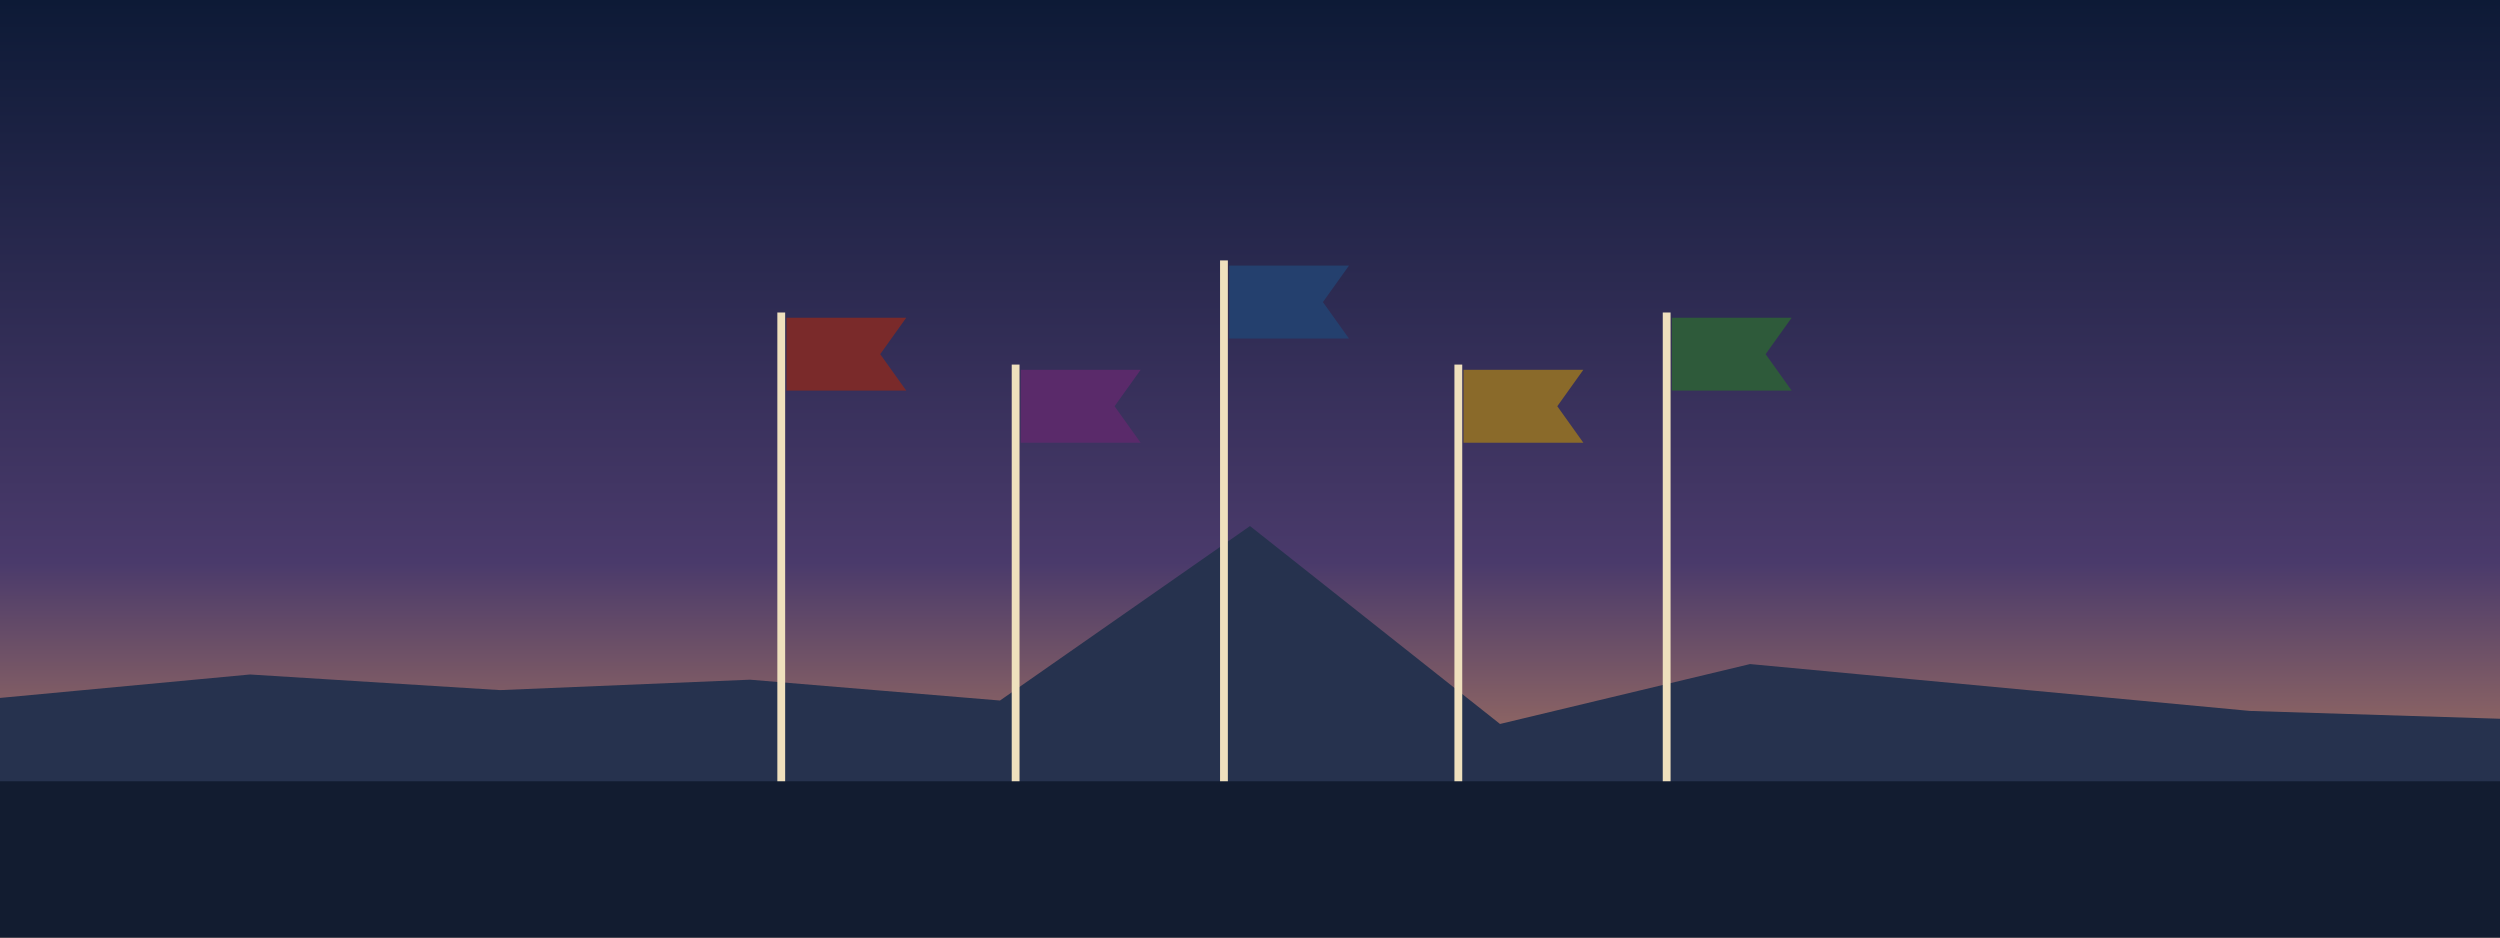
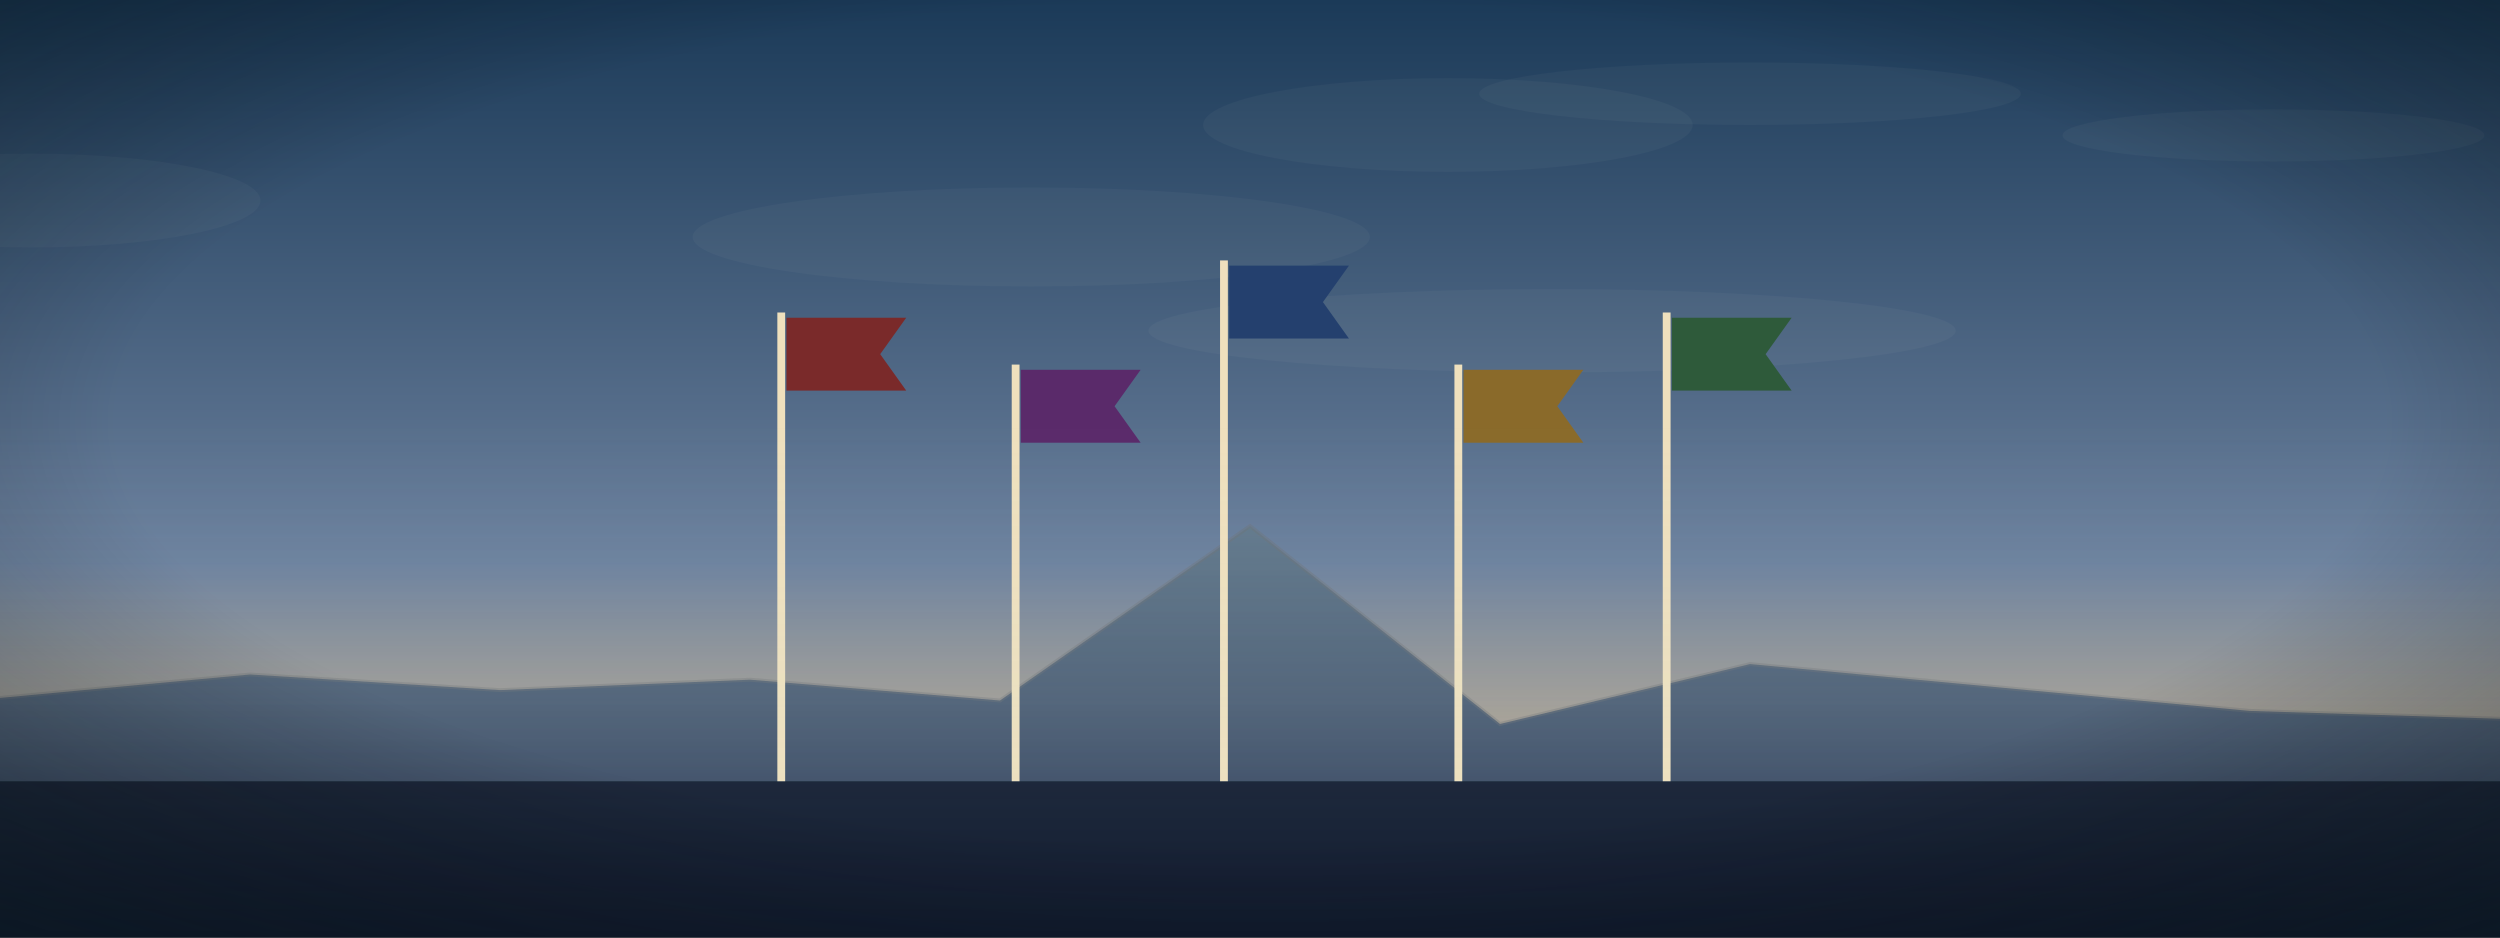
<svg xmlns="http://www.w3.org/2000/svg" viewBox="0 0 960 360" preserveAspectRatio="xMidYMid slice">
  <defs>
    <linearGradient id="s" x1="0" y1="0" x2="0" y2="1">
-       <stop offset="0" stop-color="#0d1a36" />
-       <stop offset=".6" stop-color="#4a3a6b" />
-       <stop offset="1" stop-color="#e09a5a" />
+       <stop offset="0" stop-color="#1b3a58" />
+       <stop offset=".6" stop-color="#6a7f9c" />
+       <stop offset="1" stop-color="#f2c483" />
    </linearGradient>
+     <radialGradient id="vg" cx=".5" cy=".45" r=".75">
+       <stop offset=".6" stop-color="#000" stop-opacity="0" />
+       <stop offset="1" stop-color="#06141a" stop-opacity=".55" />
+     </radialGradient>
+     <linearGradient id="hz" x1="0" y1="0" x2="0" y2="1">
+       <stop offset=".45" stop-color="#cfe6ea" stop-opacity="0" />
+       <stop offset=".75" stop-color="#cfe6ea" stop-opacity=".09" />
+       <stop offset="1" stop-color="#cfe6ea" stop-opacity="0" />
+     </linearGradient>
+     <radialGradient id="sl" cx=".5" cy="0" r=".9">
+       <stop offset="0" stop-color="#fff2cf" stop-opacity=".35" />
+       <stop offset="1" stop-color="#fff2cf" stop-opacity="0" />
+     </radialGradient>
  </defs>
  <rect width="960" height="360" fill="url(#s)" />
-   <path d="M0 360 L0 268 L96 259 L192 265 L288 261 L384 269 L480 202 L576 278 L672 255 L768 264 L864 273 L960 276 L960 360Z" fill="#26324e" />
+   <ellipse cx="556" cy="48" rx="94" ry="18" fill="#fff8ec" opacity="0.035" />
+   <ellipse cx="12" cy="77" rx="88" ry="18" fill="#fff8ec" opacity="0.035" />
+   <ellipse cx="672" cy="36" rx="104" ry="12" fill="#fff8ec" opacity="0.035" />
+   <ellipse cx="396" cy="91" rx="130" ry="19" fill="#fff8ec" opacity="0.035" />
+   <ellipse cx="873" cy="52" rx="81" ry="10" fill="#fff8ec" opacity="0.035" />
+   <ellipse cx="596" cy="127" rx="155" ry="16" fill="#fff8ec" opacity="0.035" />
+   <linearGradient id="h1" x1="0" y1="0" x2="0" y2="1">
+     <stop offset="0" stop-color="#61788b" />
+     <stop offset="1" stop-color="#26324e" />
+   </linearGradient>
+   <path d="M0 360 L0 268 L96 259 L192 265 L288 261 L384 269 L480 202 L576 278 L672 255 L768 264 L864 273 L960 276 L960 360Z" fill="url(#h1)" />
+   <path d="M0 268 L0 268 L96 259 L192 265 L288 261 L384 269 L480 202 L576 278 L672 255 L768 264 L864 273 L960 276" fill="none" stroke="#6e7073" stroke-opacity=".35" stroke-width="1.5" />
  <rect y="300" width="960" height="60" fill="#121c30" />
  <path d="M300 120 V300" stroke="#efe0bd" stroke-width="3" />
  <path d="M302 122 h46 l-10 14 l10 14 h-46Z" fill="#7a2a2a" />
  <path d="M470 100 V300" stroke="#efe0bd" stroke-width="3" />
  <path d="M472 102 h46 l-10 14 l10 14 h-46Z" fill="#24406e" />
  <path d="M640 120 V300" stroke="#efe0bd" stroke-width="3" />
  <path d="M642 122 h46 l-10 14 l10 14 h-46Z" fill="#2e5a3a" />
  <path d="M390 140 V300" stroke="#efe0bd" stroke-width="3" />
  <path d="M392 142 h46 l-10 14 l10 14 h-46Z" fill="#5a2a6a" />
  <path d="M560 140 V300" stroke="#efe0bd" stroke-width="3" />
  <path d="M562 142 h46 l-10 14 l10 14 h-46Z" fill="#8a6a2a" />
+   <rect width="960" height="360" fill="url(#hz)" />
+   <rect width="960" height="360" fill="url(#vg)" />
</svg>
